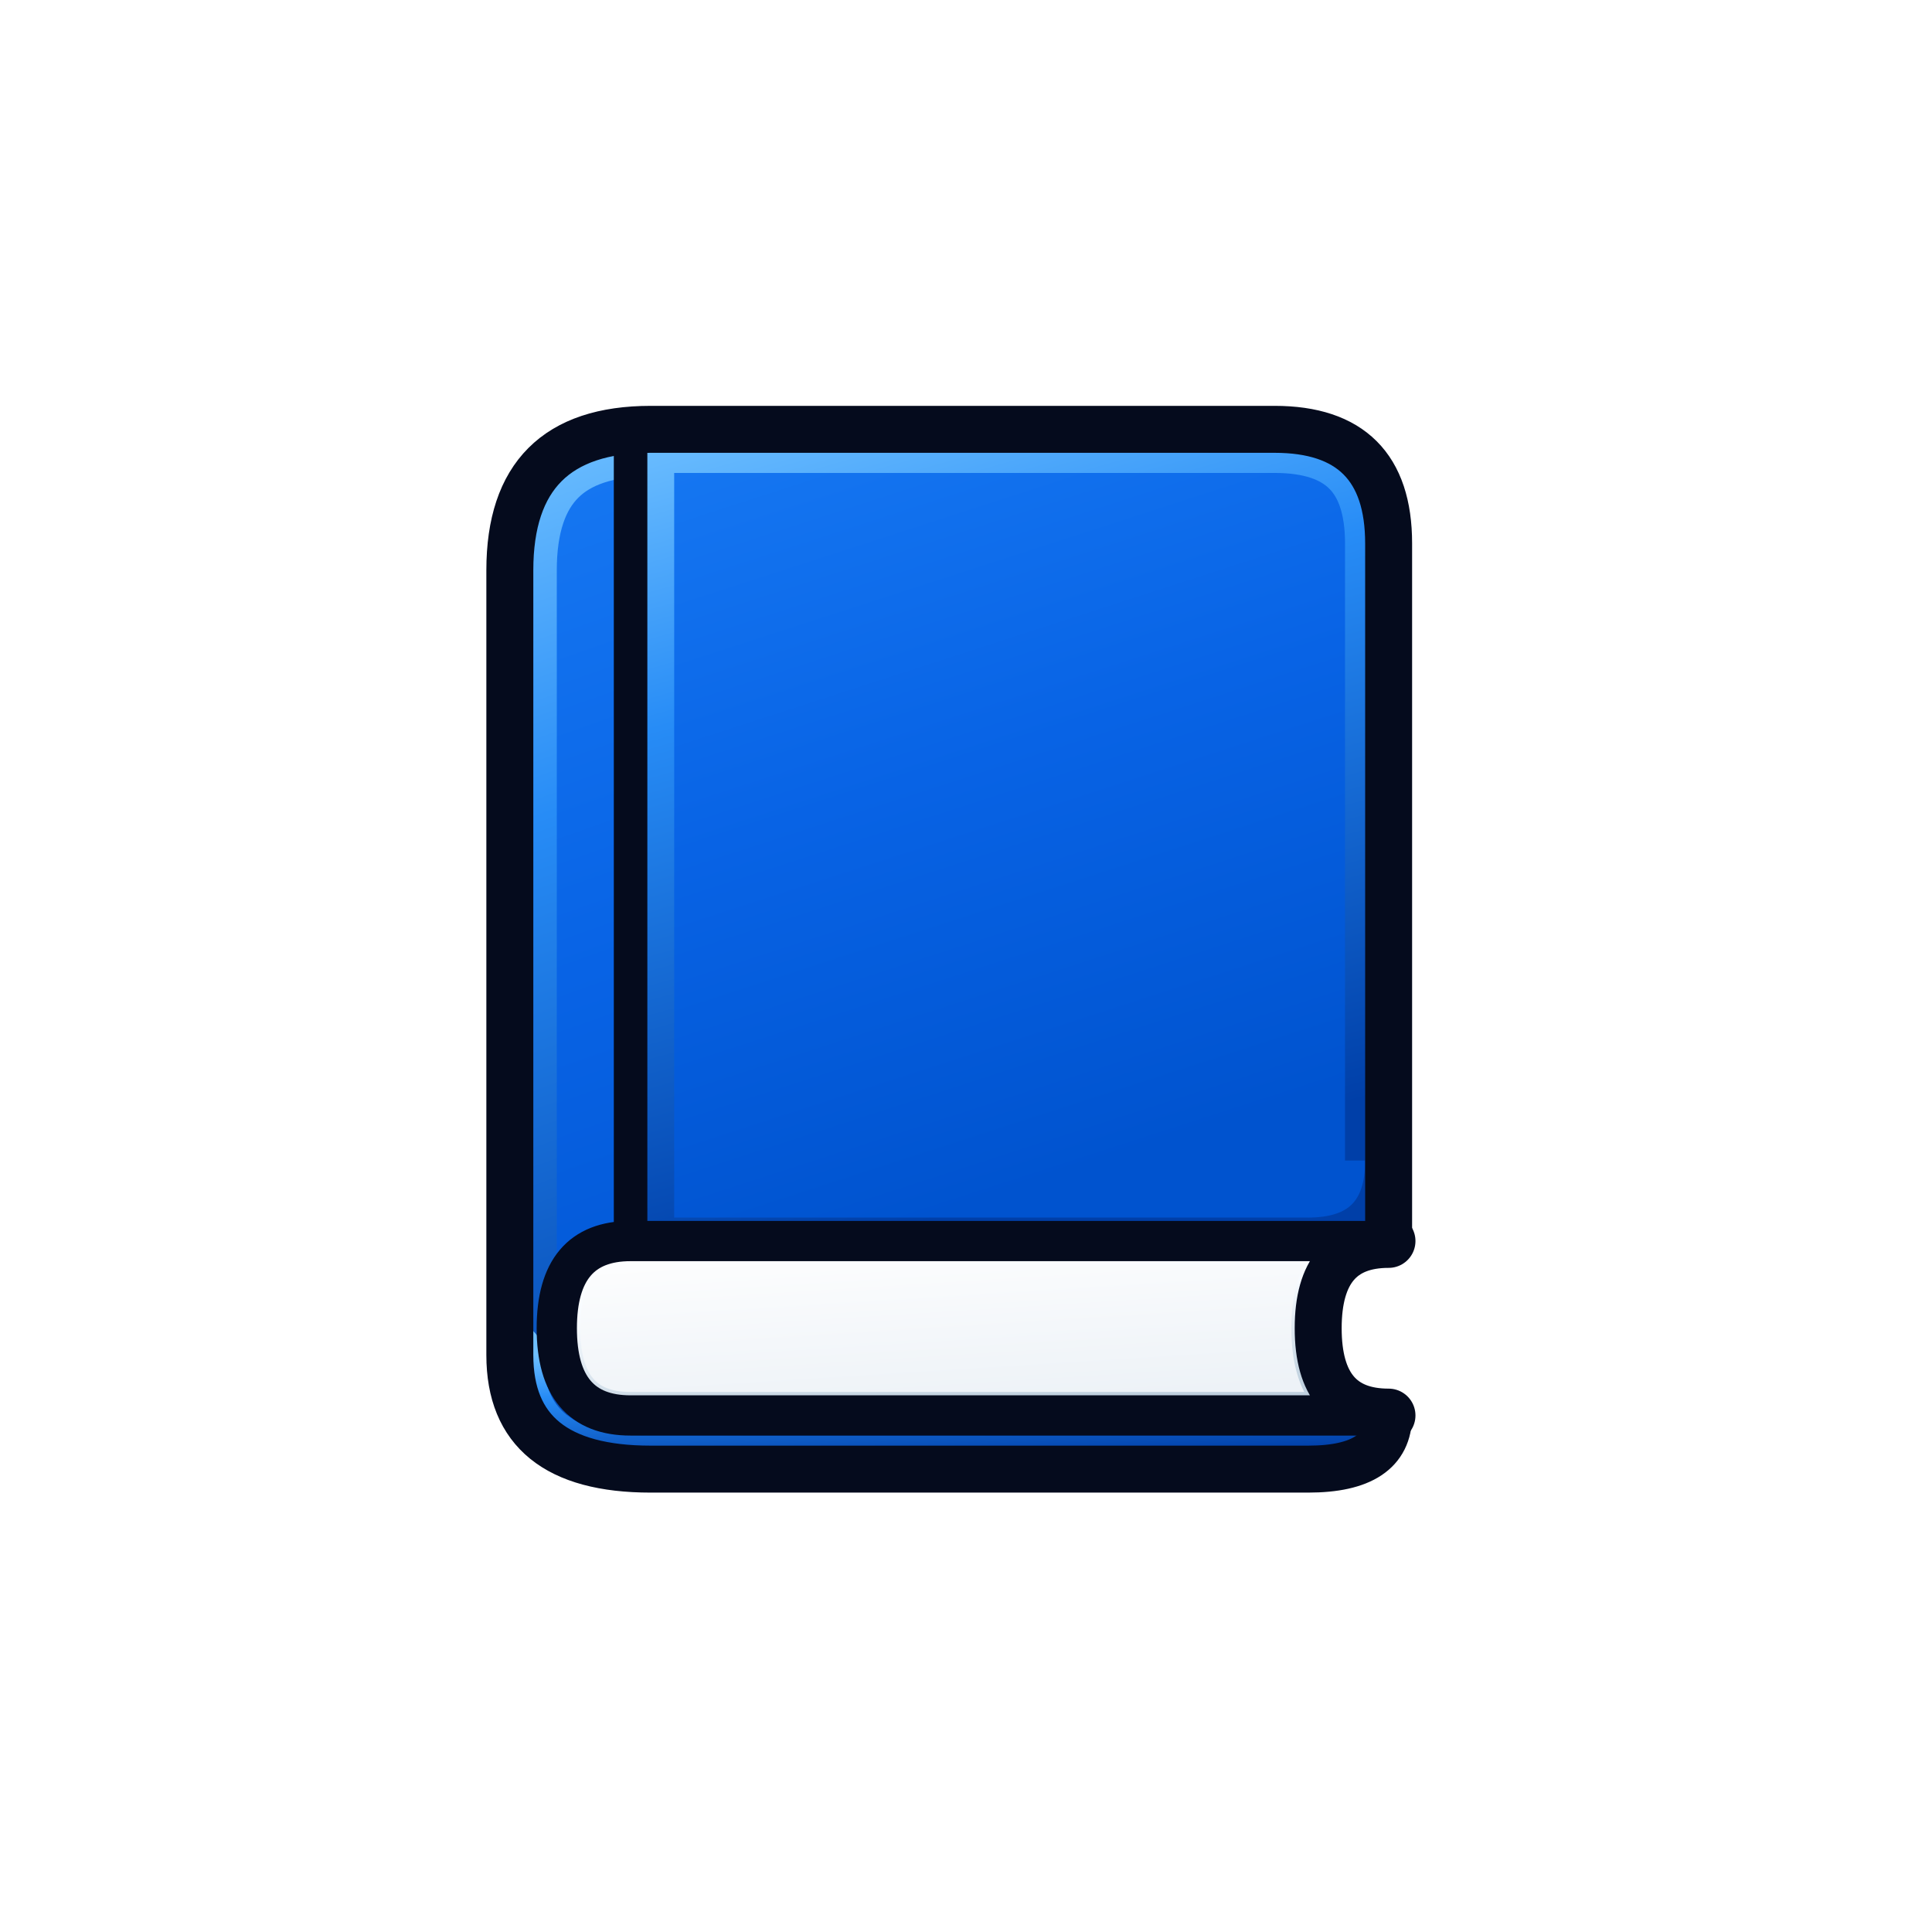
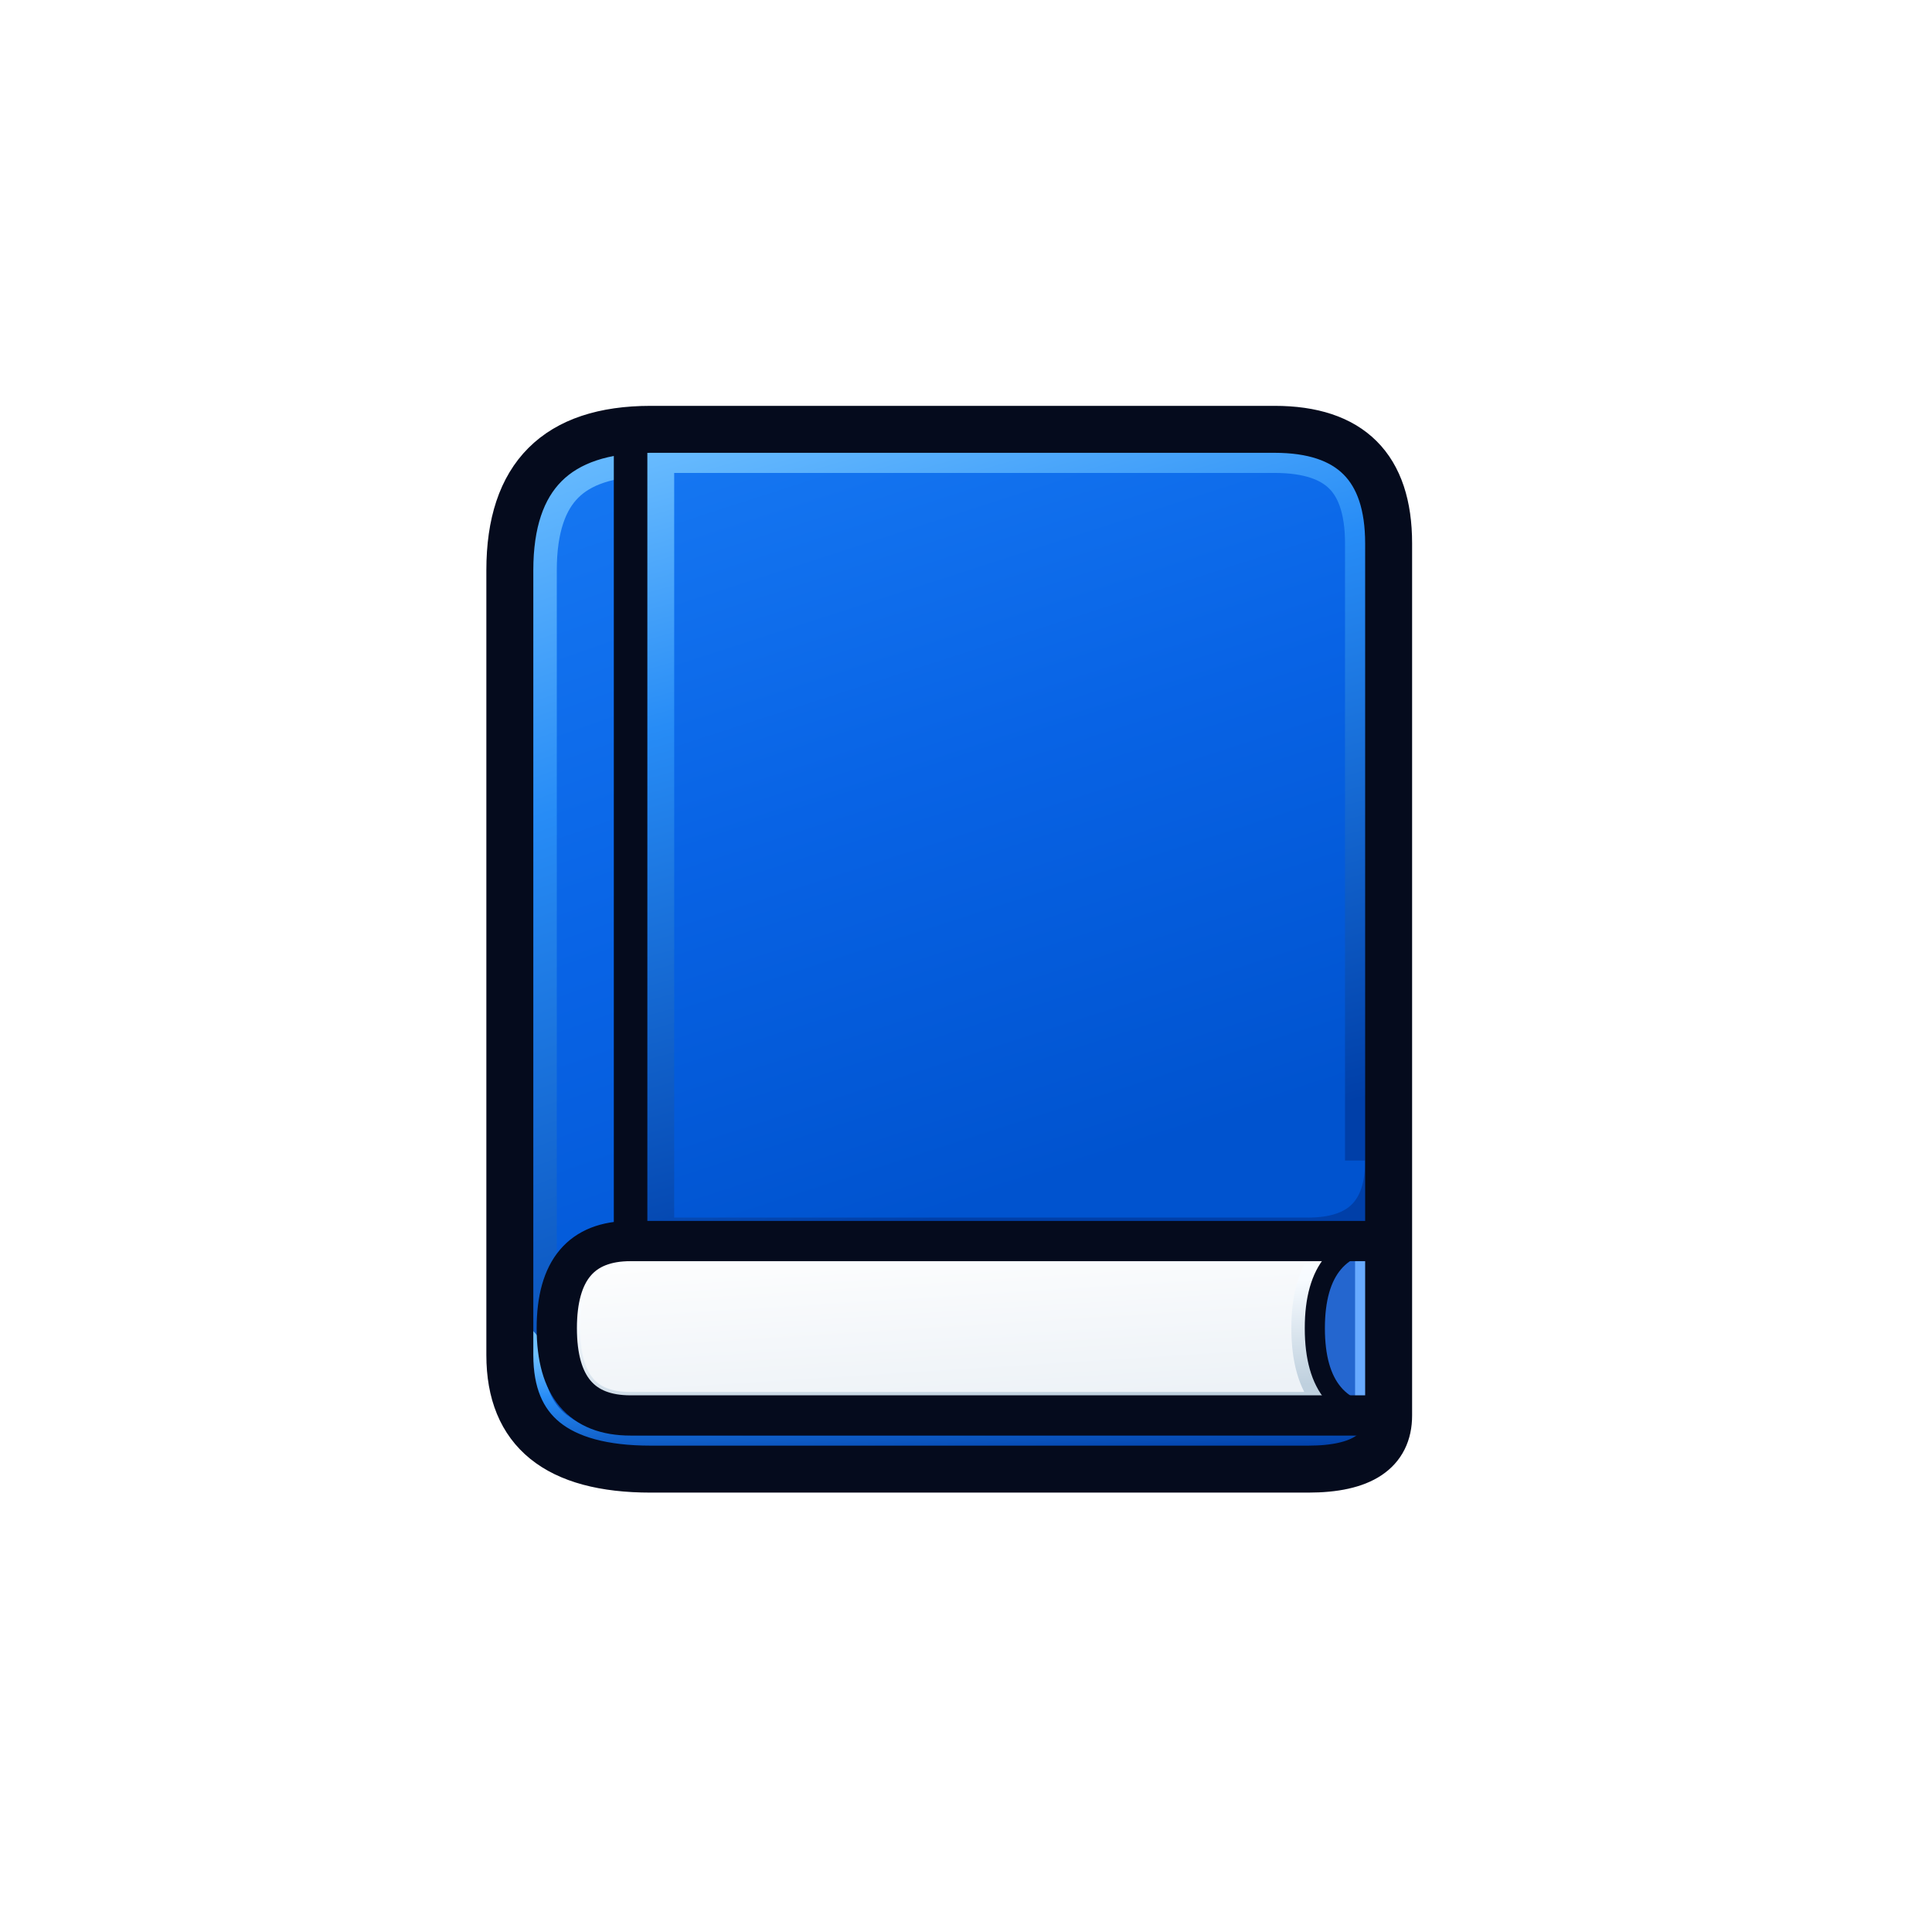
<svg xmlns="http://www.w3.org/2000/svg" width="288" height="288" viewBox="0 0 288 288" role="img" aria-labelledby="closed-book-title">
  <defs>
    <linearGradient id="closed-book-white" gradientUnits="objectBoundingBox" x1="0" y1="0" x2="0.3" y2="1">
      <stop offset="0" stop-color="#ffffff" stop-opacity="1" />
      <stop offset="1" stop-color="#edf2f7" stop-opacity="1" />
    </linearGradient>
    <linearGradient id="closed-book-white-edge" gradientUnits="objectBoundingBox" x1="0" y1="0" x2="0.3" y2="1">
      <stop offset="0" stop-color="#ffffff" stop-opacity="1" />
      <stop offset="0.45" stop-color="#f7fbff" stop-opacity="1" />
      <stop offset="1" stop-color="#bfd0de" stop-opacity="1" />
    </linearGradient>
    <linearGradient id="closed-book-cover" gradientUnits="objectBoundingBox" x1="0" y1="0" x2="0.3" y2="1">
      <stop offset="0" stop-color="#1779f3" stop-opacity="1" />
      <stop offset="0.5" stop-color="#0863e5" stop-opacity="1" />
      <stop offset="1" stop-color="#0053cf" stop-opacity="1" />
    </linearGradient>
    <linearGradient id="closed-book-cover-edge" gradientUnits="objectBoundingBox" x1="0" y1="0" x2="0.3" y2="1">
      <stop offset="0" stop-color="#6fc0ff" stop-opacity="1" />
      <stop offset="0.35" stop-color="#278cf6" stop-opacity="1" />
      <stop offset="1" stop-color="#003fa8" stop-opacity="1" />
    </linearGradient>
-     <path id="closed-book-body" d="M97 64 H190 Q207 64 207 81 V185 Q196 185 196 198 Q196 211 207 211 Q207 219 195 219 H97 Q76 219 76 202 V85 Q76 64 97 64 Z" />
+     <path id="closed-book-body" d="M97 64 H190 Q207 64 207 81 V211 Q207 219 195 219 H97 Q76 219 76 202 V85 Q76 64 97 64 Z" />
    <clipPath id="closed-book-body-clip">
      <use href="#closed-book-body" />
    </clipPath>
    <path id="closed-book-front" d="M94 64 H190 Q207 64 207 81 V173 Q207 185 195 185 H94 Z" />
    <clipPath id="closed-book-front-clip">
      <use href="#closed-book-front" />
    </clipPath>
    <path id="closed-book-pages" d="M94 185 H207 Q196 185 196 198 Q196 211 207 211 H94 Q83 211 83 198 Q83 185 94 185 Z" />
    <clipPath id="closed-book-pages-clip">
      <use href="#closed-book-pages" />
    </clipPath>
    <clipPath id="closed-book-spine-bevel-clip">
      <rect x="0" y="0" width="288" height="211" />
    </clipPath>
    <linearGradient id="closed-book-front-edge" gradientUnits="userSpaceOnUse" x1="94" y1="64" x2="127.9" y2="185">
      <stop offset="0" stop-color="#6fc0ff" stop-opacity="1" />
      <stop offset="0.35" stop-color="#278cf6" stop-opacity="1" />
      <stop offset="1" stop-color="#003fa8" stop-opacity="1" />
    </linearGradient>
  </defs>
-   <g id="closed-book-exterior-width-detail" fill="none" stroke-linecap="round" stroke-linejoin="round">
-     <path d="M207 185 Q196 185 196 198 Q196 211 207 211" fill="none" stroke="#050b1d" stroke-width="8" />
-   </g>
  <g stroke-linecap="round" stroke-linejoin="round">
    <use href="#closed-book-body" fill="url(#closed-book-cover)" />
    <g clip-path="url(#closed-book-spine-bevel-clip)">
      <use href="#closed-book-body" fill="none" stroke="url(#closed-book-cover-edge)" stroke-width="14" clip-path="url(#closed-book-body-clip)" />
    </g>
    <path id="closed-book-bottom-bevel" d="M76 202 Q76 219 97 219 H195 Q207 219 207 211" fill="none" stroke="url(#closed-book-cover-edge)" stroke-width="10" clip-path="url(#closed-book-body-clip)" />
    <use href="#closed-book-front" fill="url(#closed-book-cover)" />
    <path id="closed-book-front-upper-bevel" d="M94 185 V64 H190 Q207 64 207 81 V173" fill="none" stroke="url(#closed-book-front-edge)" stroke-width="13" stroke-linecap="butt" clip-path="url(#closed-book-front-clip)" />
    <path id="closed-book-front-lower-bevel" d="M207 173 Q207 185 195 185 H94" fill="none" stroke="url(#closed-book-front-edge)" stroke-width="7" stroke-linecap="butt" clip-path="url(#closed-book-front-clip)" />
    <path d="M94 64 V185" fill="none" stroke="#050b1d" stroke-width="5" />
+     <g id="closed-book-back-cover-inside">
+       <path d="M194 185 H207 V211 H194 Z" fill="#2466cf" />
+       <path d="M203 188 V208" fill="none" stroke="#68aaff" stroke-width="2" />
+     </g>
    <use href="#closed-book-pages" fill="url(#closed-book-white)" />
    <use href="#closed-book-pages" fill="none" stroke="url(#closed-book-white-edge)" stroke-width="7" clip-path="url(#closed-book-pages-clip)" />
-     <path id="closed-book-page-boundary" d="M207 185 H94 Q83 185 83 198 Q83 211 94 211 H207 Q196 211 196 198 Q196 185 207 185 Z" fill="none" stroke="#050b1d" stroke-width="6" />
-     <path id="closed-book-outer-outline" d="M97 64 H190 Q207 64 207 81 V185 M207 211 Q207 219 195 219 H97 Q76 219 76 202 V85 Q76 64 97 64" fill="none" stroke="#050b1d" stroke-width="7" />
+     <path id="closed-book-page-boundary" d="M207 185 H94 Q83 185 83 198 Q83 211 94 211 H207" fill="none" stroke="#050b1d" stroke-width="6" />
+     <path id="closed-book-page-recess-boundary" d="M207 185 Q196 185 196 198 Q196 211 207 211" fill="none" stroke="#050b1d" stroke-width="3" />
+     <path id="closed-book-outer-outline" d="M97 64 H190 Q207 64 207 81 V211 Q207 219 195 219 H97 Q76 219 76 202 V85 Q76 64 97 64" fill="none" stroke="#050b1d" stroke-width="7" />
  </g>
</svg>
